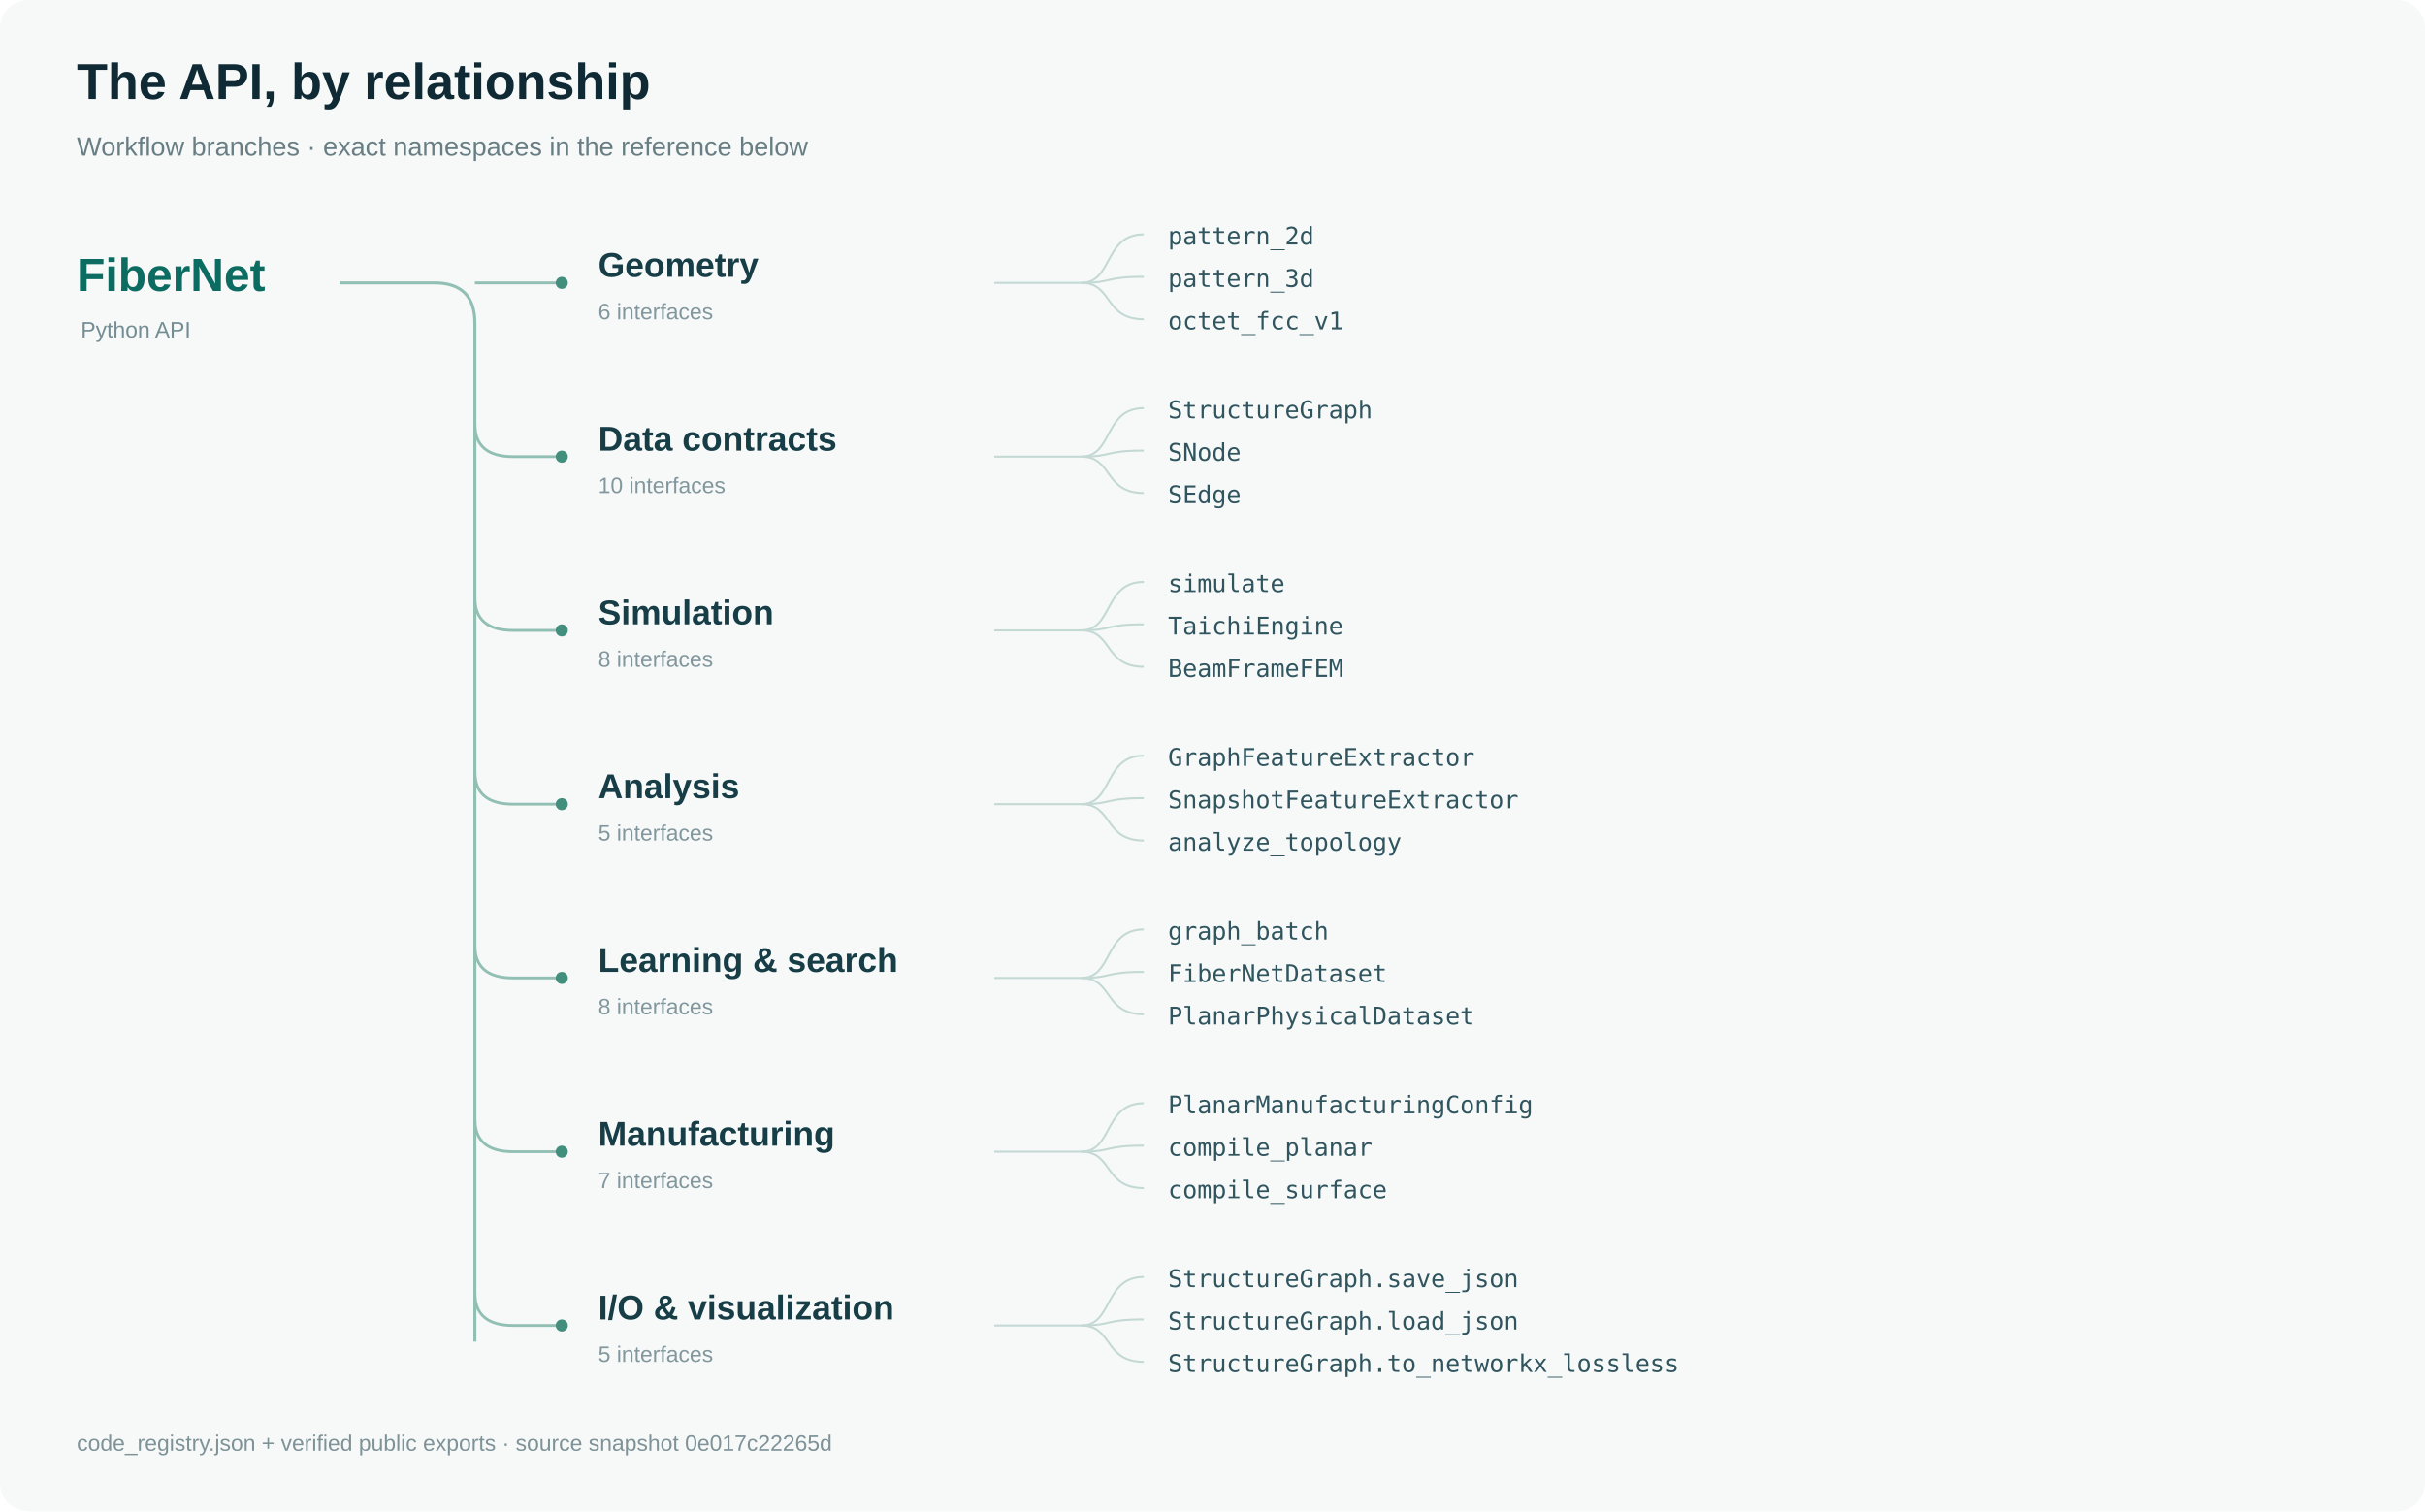
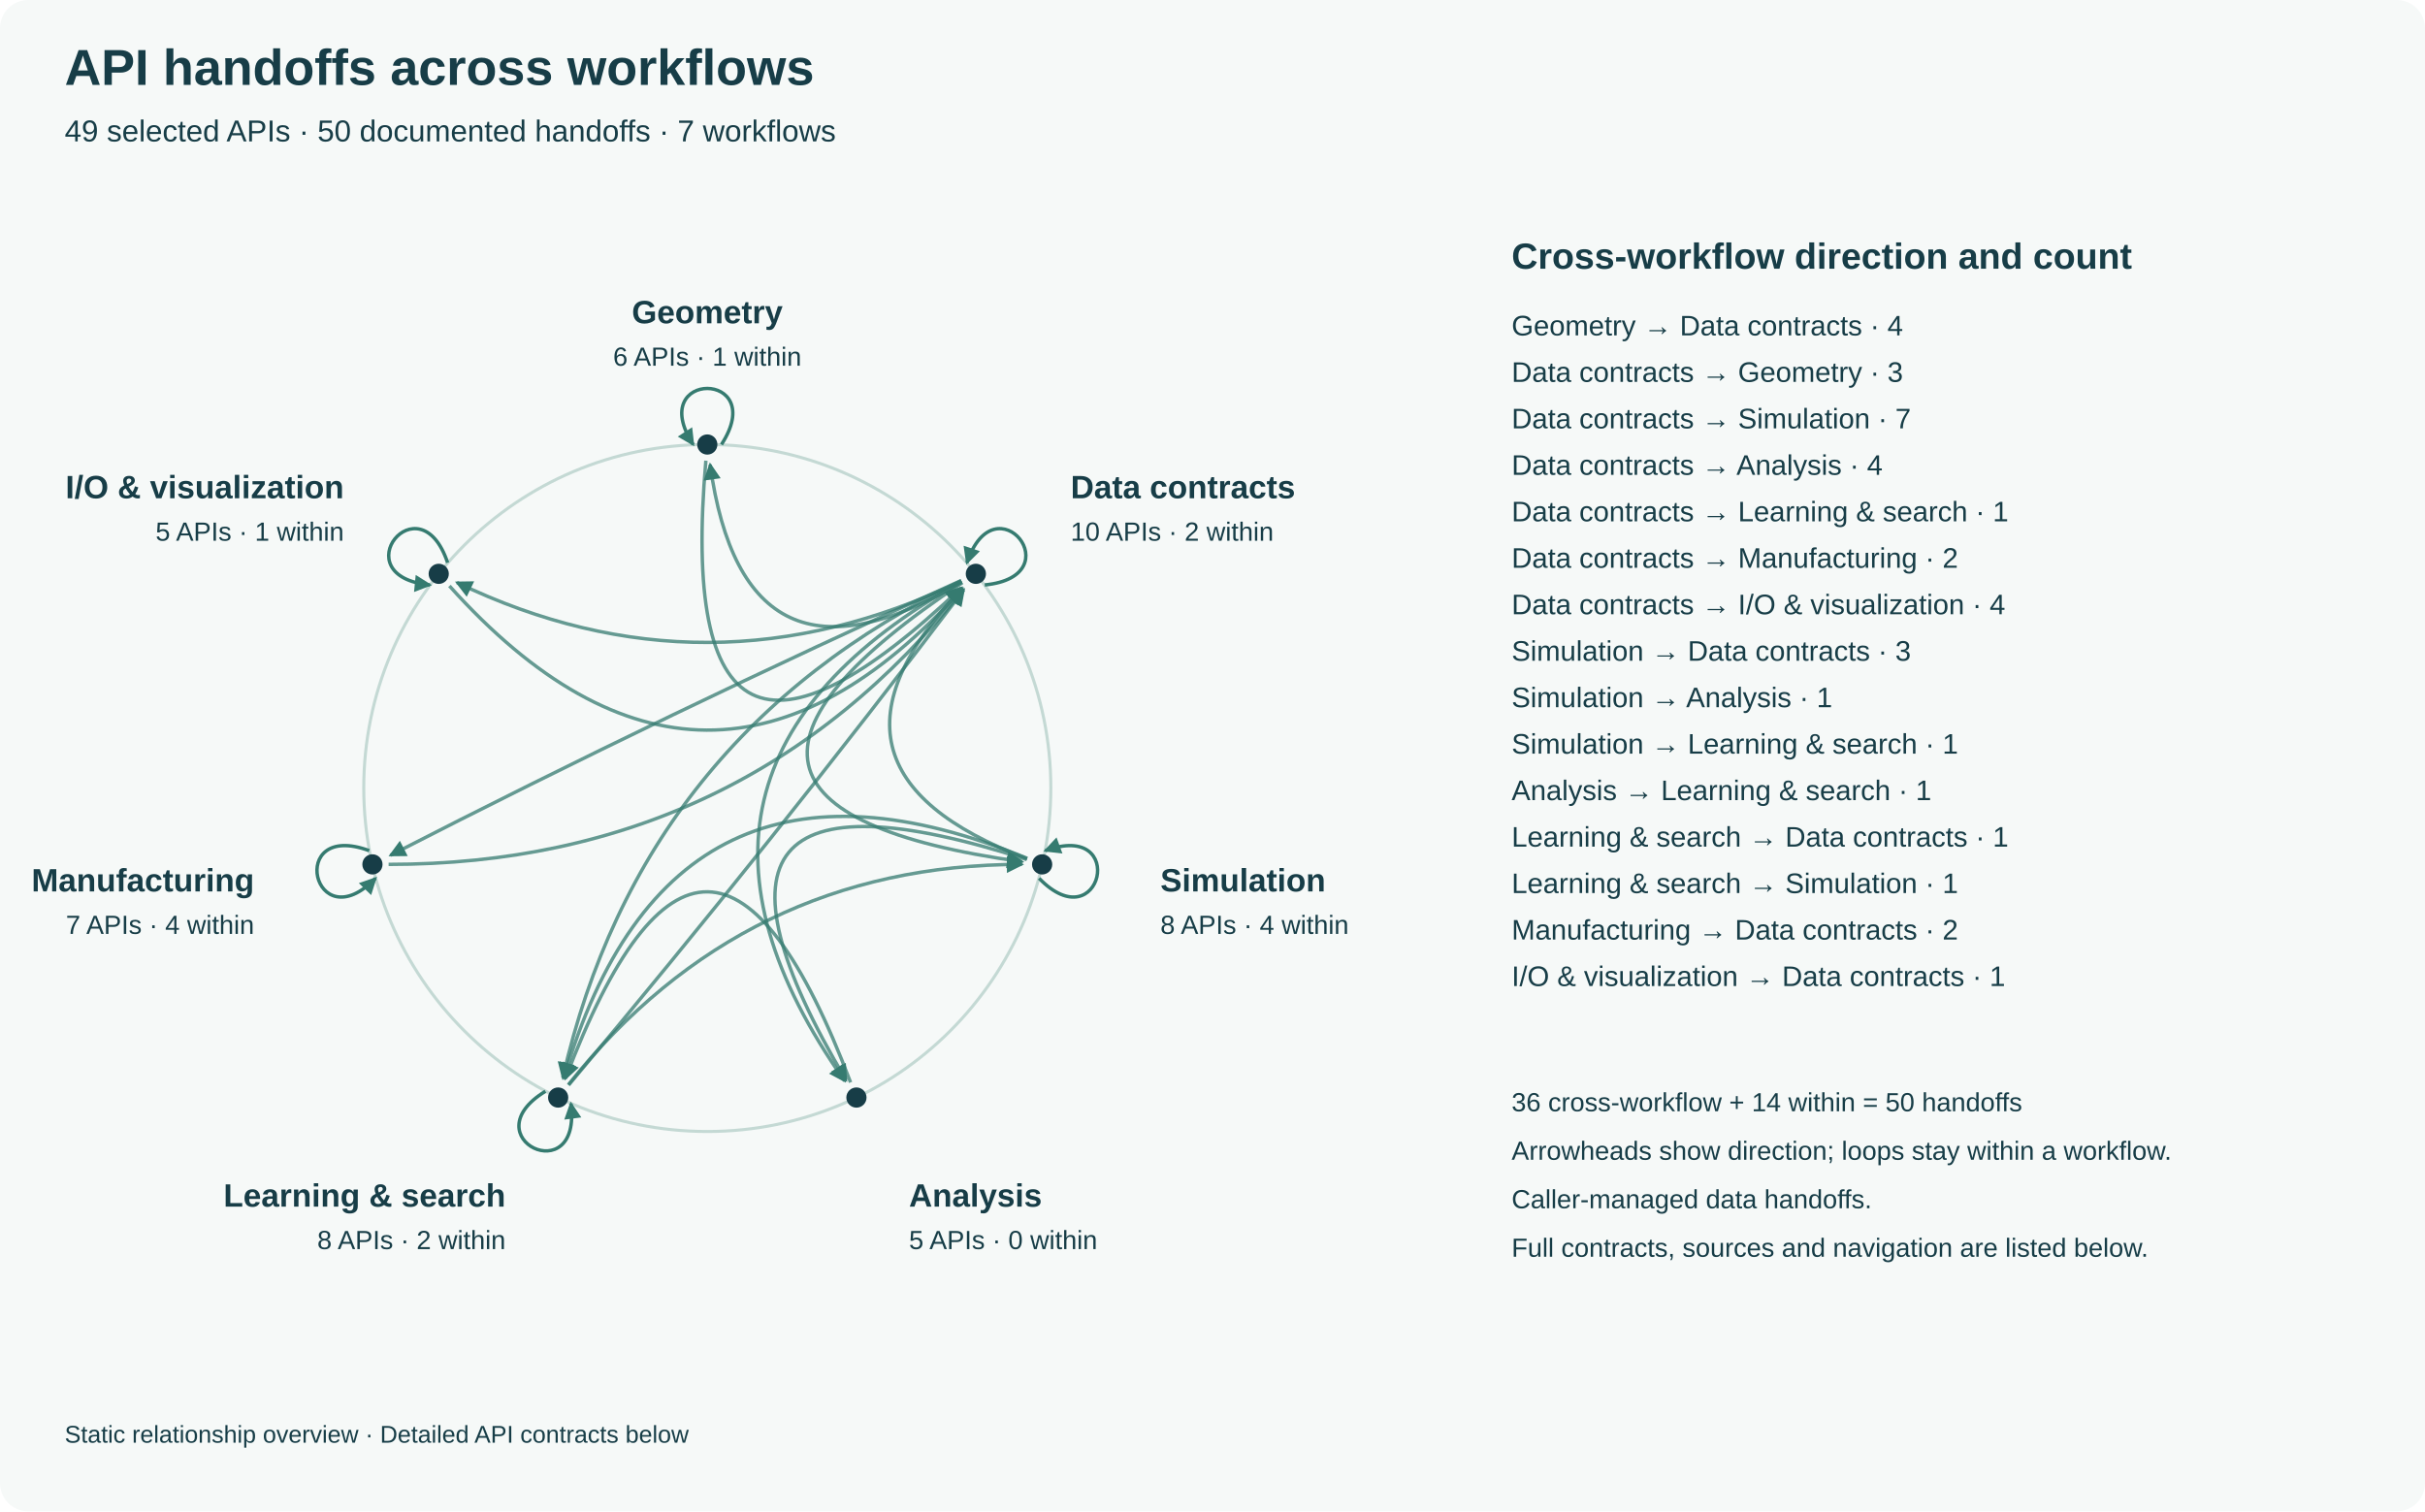
<svg xmlns="http://www.w3.org/2000/svg" width="1200" height="748" viewBox="0 0 1200 748" role="img" aria-labelledby="title desc">
+   <defs>
+     <marker id="arrow" viewBox="0 0 8 8" refX="7" refY="4" markerWidth="5" markerHeight="5" orient="auto">
+       <path d="M0 0 L8 4 L0 8 Z" fill="#357b70" />
+     </marker>
+   </defs>
  <rect width="1200" height="748" rx="14" fill="#f6f9f8" />
-   <g font-family="Arial,Noto Sans CJK SC,sans-serif">
-     <text x="38" y="49" fill="#102a35" font-size="25" font-weight="600">The API, by relationship</text>
-     <text x="38" y="77" fill="#687e84" font-size="13">Workflow branches · exact namespaces in the reference below</text>
-     <path d="M168 140 H215 Q235 140 235 160 V664" fill="none" stroke="#92bfb3" stroke-width="1.5" />
-     <text x="38" y="144" fill="#0d6c62" font-size="23" font-weight="600">FiberNet</text>
-     <text x="40" y="167" fill="#748d94" font-size="11">Python API</text>
-     <path d="M235 140 Q235 140 254 140 H278" fill="none" stroke="#92bfb3" stroke-width="1.4" />
-     <circle cx="278" cy="140" r="3" fill="#438f7e" />
-     <text x="296" y="137" fill="#173d47" font-size="17" font-weight="600">Geometry</text>
-     <text x="296" y="158" fill="#82979d" font-size="11">6 interfaces</text>
-     <path d="M492 140 H535" stroke="#c4d9d4" stroke-width="1" />
-     <path d="M535 140 C551 140 546 116 566 116" fill="none" stroke="#c4d9d4" />
-     <text x="578" y="121" fill="#31555f" font-family="DejaVu Sans Mono,Consolas,monospace" font-size="12">pattern_2d</text>
-     <path d="M535 140 C551 140 546 137 566 137" fill="none" stroke="#c4d9d4" />
-     <text x="578" y="142" fill="#31555f" font-family="DejaVu Sans Mono,Consolas,monospace" font-size="12">pattern_3d</text>
-     <path d="M535 140 C551 140 546 158 566 158" fill="none" stroke="#c4d9d4" />
-     <text x="578" y="163" fill="#31555f" font-family="DejaVu Sans Mono,Consolas,monospace" font-size="12">octet_fcc_v1</text>
-     <path d="M235 210 Q235 226 254 226 H278" fill="none" stroke="#92bfb3" stroke-width="1.4" />
-     <circle cx="278" cy="226" r="3" fill="#438f7e" />
-     <text x="296" y="223" fill="#173d47" font-size="17" font-weight="600">Data contracts</text>
-     <text x="296" y="244" fill="#82979d" font-size="11">10 interfaces</text>
-     <path d="M492 226 H535" stroke="#c4d9d4" stroke-width="1" />
-     <path d="M535 226 C551 226 546 202 566 202" fill="none" stroke="#c4d9d4" />
-     <text x="578" y="207" fill="#31555f" font-family="DejaVu Sans Mono,Consolas,monospace" font-size="12">StructureGraph</text>
-     <path d="M535 226 C551 226 546 223 566 223" fill="none" stroke="#c4d9d4" />
-     <text x="578" y="228" fill="#31555f" font-family="DejaVu Sans Mono,Consolas,monospace" font-size="12">SNode</text>
-     <path d="M535 226 C551 226 546 244 566 244" fill="none" stroke="#c4d9d4" />
-     <text x="578" y="249" fill="#31555f" font-family="DejaVu Sans Mono,Consolas,monospace" font-size="12">SEdge</text>
-     <path d="M235 296 Q235 312 254 312 H278" fill="none" stroke="#92bfb3" stroke-width="1.4" />
-     <circle cx="278" cy="312" r="3" fill="#438f7e" />
-     <text x="296" y="309" fill="#173d47" font-size="17" font-weight="600">Simulation</text>
-     <text x="296" y="330" fill="#82979d" font-size="11">8 interfaces</text>
-     <path d="M492 312 H535" stroke="#c4d9d4" stroke-width="1" />
-     <path d="M535 312 C551 312 546 288 566 288" fill="none" stroke="#c4d9d4" />
-     <text x="578" y="293" fill="#31555f" font-family="DejaVu Sans Mono,Consolas,monospace" font-size="12">simulate</text>
-     <path d="M535 312 C551 312 546 309 566 309" fill="none" stroke="#c4d9d4" />
-     <text x="578" y="314" fill="#31555f" font-family="DejaVu Sans Mono,Consolas,monospace" font-size="12">TaichiEngine</text>
-     <path d="M535 312 C551 312 546 330 566 330" fill="none" stroke="#c4d9d4" />
-     <text x="578" y="335" fill="#31555f" font-family="DejaVu Sans Mono,Consolas,monospace" font-size="12">BeamFrameFEM</text>
-     <path d="M235 382 Q235 398 254 398 H278" fill="none" stroke="#92bfb3" stroke-width="1.4" />
-     <circle cx="278" cy="398" r="3" fill="#438f7e" />
-     <text x="296" y="395" fill="#173d47" font-size="17" font-weight="600">Analysis</text>
-     <text x="296" y="416" fill="#82979d" font-size="11">5 interfaces</text>
-     <path d="M492 398 H535" stroke="#c4d9d4" stroke-width="1" />
-     <path d="M535 398 C551 398 546 374 566 374" fill="none" stroke="#c4d9d4" />
-     <text x="578" y="379" fill="#31555f" font-family="DejaVu Sans Mono,Consolas,monospace" font-size="12">GraphFeatureExtractor</text>
-     <path d="M535 398 C551 398 546 395 566 395" fill="none" stroke="#c4d9d4" />
-     <text x="578" y="400" fill="#31555f" font-family="DejaVu Sans Mono,Consolas,monospace" font-size="12">SnapshotFeatureExtractor</text>
-     <path d="M535 398 C551 398 546 416 566 416" fill="none" stroke="#c4d9d4" />
-     <text x="578" y="421" fill="#31555f" font-family="DejaVu Sans Mono,Consolas,monospace" font-size="12">analyze_topology</text>
-     <path d="M235 468 Q235 484 254 484 H278" fill="none" stroke="#92bfb3" stroke-width="1.4" />
-     <circle cx="278" cy="484" r="3" fill="#438f7e" />
-     <text x="296" y="481" fill="#173d47" font-size="17" font-weight="600">Learning &amp; search</text>
-     <text x="296" y="502" fill="#82979d" font-size="11">8 interfaces</text>
-     <path d="M492 484 H535" stroke="#c4d9d4" stroke-width="1" />
-     <path d="M535 484 C551 484 546 460 566 460" fill="none" stroke="#c4d9d4" />
-     <text x="578" y="465" fill="#31555f" font-family="DejaVu Sans Mono,Consolas,monospace" font-size="12">graph_batch</text>
-     <path d="M535 484 C551 484 546 481 566 481" fill="none" stroke="#c4d9d4" />
-     <text x="578" y="486" fill="#31555f" font-family="DejaVu Sans Mono,Consolas,monospace" font-size="12">FiberNetDataset</text>
-     <path d="M535 484 C551 484 546 502 566 502" fill="none" stroke="#c4d9d4" />
-     <text x="578" y="507" fill="#31555f" font-family="DejaVu Sans Mono,Consolas,monospace" font-size="12">PlanarPhysicalDataset</text>
-     <path d="M235 554 Q235 570 254 570 H278" fill="none" stroke="#92bfb3" stroke-width="1.4" />
-     <circle cx="278" cy="570" r="3" fill="#438f7e" />
-     <text x="296" y="567" fill="#173d47" font-size="17" font-weight="600">Manufacturing</text>
-     <text x="296" y="588" fill="#82979d" font-size="11">7 interfaces</text>
-     <path d="M492 570 H535" stroke="#c4d9d4" stroke-width="1" />
-     <path d="M535 570 C551 570 546 546 566 546" fill="none" stroke="#c4d9d4" />
-     <text x="578" y="551" fill="#31555f" font-family="DejaVu Sans Mono,Consolas,monospace" font-size="12">PlanarManufacturingConfig</text>
-     <path d="M535 570 C551 570 546 567 566 567" fill="none" stroke="#c4d9d4" />
-     <text x="578" y="572" fill="#31555f" font-family="DejaVu Sans Mono,Consolas,monospace" font-size="12">compile_planar</text>
-     <path d="M535 570 C551 570 546 588 566 588" fill="none" stroke="#c4d9d4" />
-     <text x="578" y="593" fill="#31555f" font-family="DejaVu Sans Mono,Consolas,monospace" font-size="12">compile_surface</text>
-     <path d="M235 640 Q235 656 254 656 H278" fill="none" stroke="#92bfb3" stroke-width="1.4" />
-     <circle cx="278" cy="656" r="3" fill="#438f7e" />
-     <text x="296" y="653" fill="#173d47" font-size="17" font-weight="600">I/O &amp; visualization</text>
-     <text x="296" y="674" fill="#82979d" font-size="11">5 interfaces</text>
-     <path d="M492 656 H535" stroke="#c4d9d4" stroke-width="1" />
-     <path d="M535 656 C551 656 546 632 566 632" fill="none" stroke="#c4d9d4" />
-     <text x="578" y="637" fill="#31555f" font-family="DejaVu Sans Mono,Consolas,monospace" font-size="12">StructureGraph.save_json</text>
-     <path d="M535 656 C551 656 546 653 566 653" fill="none" stroke="#c4d9d4" />
-     <text x="578" y="658" fill="#31555f" font-family="DejaVu Sans Mono,Consolas,monospace" font-size="12">StructureGraph.load_json</text>
-     <path d="M535 656 C551 656 546 674 566 674" fill="none" stroke="#c4d9d4" />
-     <text x="578" y="679" fill="#31555f" font-family="DejaVu Sans Mono,Consolas,monospace" font-size="12">StructureGraph.to_networkx_lossless</text>
-     <text x="38" y="718" fill="#7e9298" font-size="11">code_registry.json + verified public exports · source snapshot 0e017c22265d</text>
+   <g font-family="Arial,Noto Sans CJK SC,sans-serif" fill="#173d47">
+     <text x="32" y="42" font-size="25" font-weight="600">API handoffs across workflows</text>
+     <text x="32" y="70" font-size="15">49 selected APIs · 50 documented handoffs · 7 workflows</text>
+     <circle cx="350" cy="390" r="170" fill="none" stroke="#c4d9d4" stroke-width="1.5" />
+     <path data-source="geometry" data-target="contracts" data-count="4" d="M349.3 228.0 Q331.8 427.8 475.7 290.9" fill="none" stroke="#357b70" stroke-width="1.7" stroke-opacity="0.75" marker-end="url(#arrow)" />
+     <path data-source="contracts" data-target="geometry" data-count="3" d="M476.0 288.1 Q368.2 352.2 351.4 229.9" fill="none" stroke="#357b70" stroke-width="1.7" stroke-opacity="0.75" marker-end="url(#arrow)" />
+     <path data-source="contracts" data-target="simulation" data-count="7" d="M476.2 288.4 Q309.1 399.3 505.8 426.5" fill="none" stroke="#357b70" stroke-width="1.7" stroke-opacity="0.75" marker-end="url(#arrow)" />
+     <path data-source="contracts" data-target="analysis" data-count="4" d="M475.9 287.9 Q309.1 380.7 418.0 535.0" fill="none" stroke="#357b70" stroke-width="1.7" stroke-opacity="0.75" marker-end="url(#arrow)" />
+     <path data-source="contracts" data-target="learning" data-count="1" d="M475.7 287.5 Q317.2 363.8 278.5 533.4" fill="none" stroke="#357b70" stroke-width="1.7" stroke-opacity="0.75" marker-end="url(#arrow)" />
+     <path data-source="contracts" data-target="manufacturing" data-count="2" d="M475.6 287.3 Q331.8 352.2 193.2 423.3" fill="none" stroke="#357b70" stroke-width="1.7" stroke-opacity="0.75" marker-end="url(#arrow)" />
+     <path data-source="contracts" data-target="exchange" data-count="4" d="M475.7 287.5 Q350.0 348.0 226.1 288.3" fill="none" stroke="#357b70" stroke-width="1.7" stroke-opacity="0.75" marker-end="url(#arrow)" />
+     <path data-source="simulation" data-target="contracts" data-count="3" d="M508.3 425.0 Q390.9 380.7 476.0 291.3" fill="none" stroke="#357b70" stroke-width="1.7" stroke-opacity="0.75" marker-end="url(#arrow)" />
+     <path data-source="simulation" data-target="analysis" data-count="1" d="M508.1 425.4 Q317.2 363.8 418.7 534.6" fill="none" stroke="#357b70" stroke-width="1.7" stroke-opacity="0.75" marker-end="url(#arrow)" />
+     <path data-source="simulation" data-target="learning" data-count="1" d="M508.3 424.8 Q331.8 352.2 279.0 533.6" fill="none" stroke="#357b70" stroke-width="1.7" stroke-opacity="0.75" marker-end="url(#arrow)" />
+     <path data-source="analysis" data-target="learning" data-count="1" d="M420.9 535.7 Q350.0 348.0 279.8 533.8" fill="none" stroke="#357b70" stroke-width="1.7" stroke-opacity="0.75" marker-end="url(#arrow)" />
+     <path data-source="learning" data-target="contracts" data-count="1" d="M281.4 537.0 Q382.8 416.2 476.9 292.0" fill="none" stroke="#357b70" stroke-width="1.7" stroke-opacity="0.75" marker-end="url(#arrow)" />
+     <path data-source="learning" data-target="simulation" data-count="1" d="M281.2 536.9 Q368.2 427.8 505.7 427.8" fill="none" stroke="#357b70" stroke-width="1.7" stroke-opacity="0.75" marker-end="url(#arrow)" />
+     <path data-source="manufacturing" data-target="contracts" data-count="2" d="M192.3 427.8 Q368.2 427.8 476.7 291.8" fill="none" stroke="#357b70" stroke-width="1.7" stroke-opacity="0.75" marker-end="url(#arrow)" />
+     <path data-source="exchange" data-target="contracts" data-count="1" d="M222.4 290.0 Q350.0 432.0 476.2 291.4" fill="none" stroke="#357b70" stroke-width="1.7" stroke-opacity="0.75" marker-end="url(#arrow)" />
+     <path data-source="geometry" data-target="geometry" data-count="1" d="M357.0 220.0 C381.0 183.0 319.0 183.0 343.0 220.0" fill="none" stroke="#357b70" stroke-width="1.7" marker-end="url(#arrow)" />
+     <circle cx="350.0" cy="220.0" r="5" fill="#173d47" />
+     <text x="350.0" y="160.0" text-anchor="middle" font-size="16" font-weight="600">Geometry</text>
+     <text x="350.0" y="181.0" text-anchor="middle" font-size="13">6 APIs · 1 within</text>
+     <path data-source="contracts" data-target="contracts" data-count="2" d="M487.3 289.5 C531.2 285.2 492.5 236.7 478.5 278.5" fill="none" stroke="#357b70" stroke-width="1.7" marker-end="url(#arrow)" />
+     <circle cx="482.9" cy="284.0" r="5" fill="#173d47" />
+     <text x="529.8" y="246.6" text-anchor="start" font-size="16" font-weight="600">Data contracts</text>
+     <text x="529.8" y="267.6" text-anchor="start" font-size="13">10 APIs · 2 within</text>
+     <path data-source="simulation" data-target="simulation" data-count="4" d="M514.2 434.7 C544.9 466.3 558.7 405.8 517.3 421.0" fill="none" stroke="#357b70" stroke-width="1.7" marker-end="url(#arrow)" />
+     <circle cx="515.7" cy="427.8" r="5" fill="#173d47" />
+     <text x="574.2" y="441.2" text-anchor="start" font-size="16" font-weight="600">Simulation</text>
+     <text x="574.2" y="462.2" text-anchor="start" font-size="13">8 APIs · 4 within</text>
+     <circle cx="423.8" cy="543.2" r="5" fill="#173d47" />
+     <text x="449.8" y="597.2" text-anchor="start" font-size="16" font-weight="600">Analysis</text>
+     <text x="449.8" y="618.2" text-anchor="start" font-size="13">5 APIs · 0 within</text>
+     <path data-source="learning" data-target="learning" data-count="2" d="M269.9 540.1 C232.3 563.1 288.1 590.0 282.5 546.2" fill="none" stroke="#357b70" stroke-width="1.7" marker-end="url(#arrow)" />
+     <circle cx="276.2" cy="543.2" r="5" fill="#173d47" />
+     <text x="250.2" y="597.2" text-anchor="end" font-size="16" font-weight="600">Learning &amp; search</text>
+     <text x="250.2" y="618.2" text-anchor="end" font-size="13">8 APIs · 2 within</text>
+     <path data-source="manufacturing" data-target="manufacturing" data-count="4" d="M182.7 421.0 C141.3 405.8 155.1 466.3 185.8 434.7" fill="none" stroke="#357b70" stroke-width="1.7" marker-end="url(#arrow)" />
+     <circle cx="184.3" cy="427.8" r="5" fill="#173d47" />
+     <text x="125.8" y="441.2" text-anchor="end" font-size="16" font-weight="600">Manufacturing</text>
+     <text x="125.8" y="462.2" text-anchor="end" font-size="13">7 APIs · 4 within</text>
+     <path data-source="exchange" data-target="exchange" data-count="1" d="M221.5 278.5 C207.5 236.7 168.8 285.2 212.7 289.5" fill="none" stroke="#357b70" stroke-width="1.7" marker-end="url(#arrow)" />
+     <circle cx="217.1" cy="284.0" r="5" fill="#173d47" />
+     <text x="170.2" y="246.6" text-anchor="end" font-size="16" font-weight="600">I/O &amp; visualization</text>
+     <text x="170.2" y="267.6" text-anchor="end" font-size="13">5 APIs · 1 within</text>
+     <text x="748" y="133" font-size="18" font-weight="600">Cross-workflow direction and count</text>
+     <text x="748" y="166" font-size="14">Geometry → Data contracts · 4</text>
+     <text x="748" y="189" font-size="14">Data contracts → Geometry · 3</text>
+     <text x="748" y="212" font-size="14">Data contracts → Simulation · 7</text>
+     <text x="748" y="235" font-size="14">Data contracts → Analysis · 4</text>
+     <text x="748" y="258" font-size="14">Data contracts → Learning &amp; search · 1</text>
+     <text x="748" y="281" font-size="14">Data contracts → Manufacturing · 2</text>
+     <text x="748" y="304" font-size="14">Data contracts → I/O &amp; visualization · 4</text>
+     <text x="748" y="327" font-size="14">Simulation → Data contracts · 3</text>
+     <text x="748" y="350" font-size="14">Simulation → Analysis · 1</text>
+     <text x="748" y="373" font-size="14">Simulation → Learning &amp; search · 1</text>
+     <text x="748" y="396" font-size="14">Analysis → Learning &amp; search · 1</text>
+     <text x="748" y="419" font-size="14">Learning &amp; search → Data contracts · 1</text>
+     <text x="748" y="442" font-size="14">Learning &amp; search → Simulation · 1</text>
+     <text x="748" y="465" font-size="14">Manufacturing → Data contracts · 2</text>
+     <text x="748" y="488" font-size="14">I/O &amp; visualization → Data contracts · 1</text>
+     <text x="748" y="550" font-size="13">36 cross-workflow + 14 within = 50 handoffs</text>
+     <text x="748" y="574" font-size="13">Arrowheads show direction; loops stay within a workflow.</text>
+     <text x="748" y="598" font-size="13">Caller-managed data handoffs.</text>
+     <text x="748" y="622" font-size="13">Full contracts, sources and navigation are listed below.</text>
+     <text x="32" y="714" font-size="12">Static relationship overview · Detailed API contracts below</text>
  </g>
</svg>
